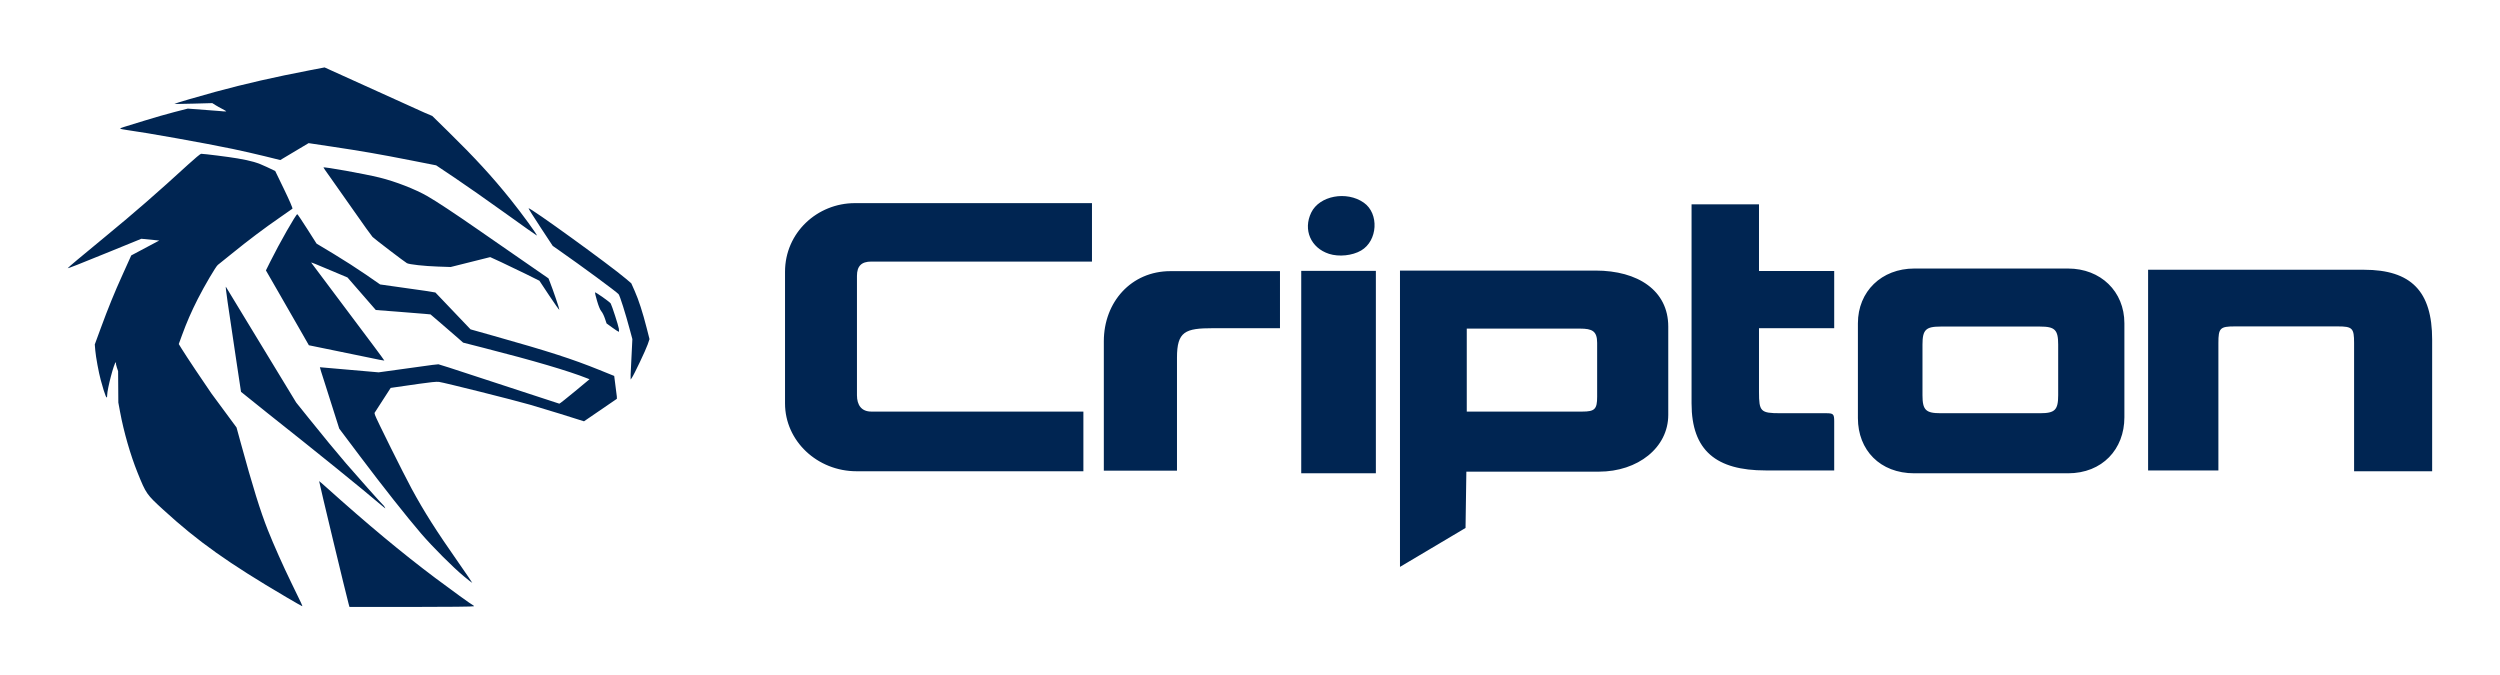
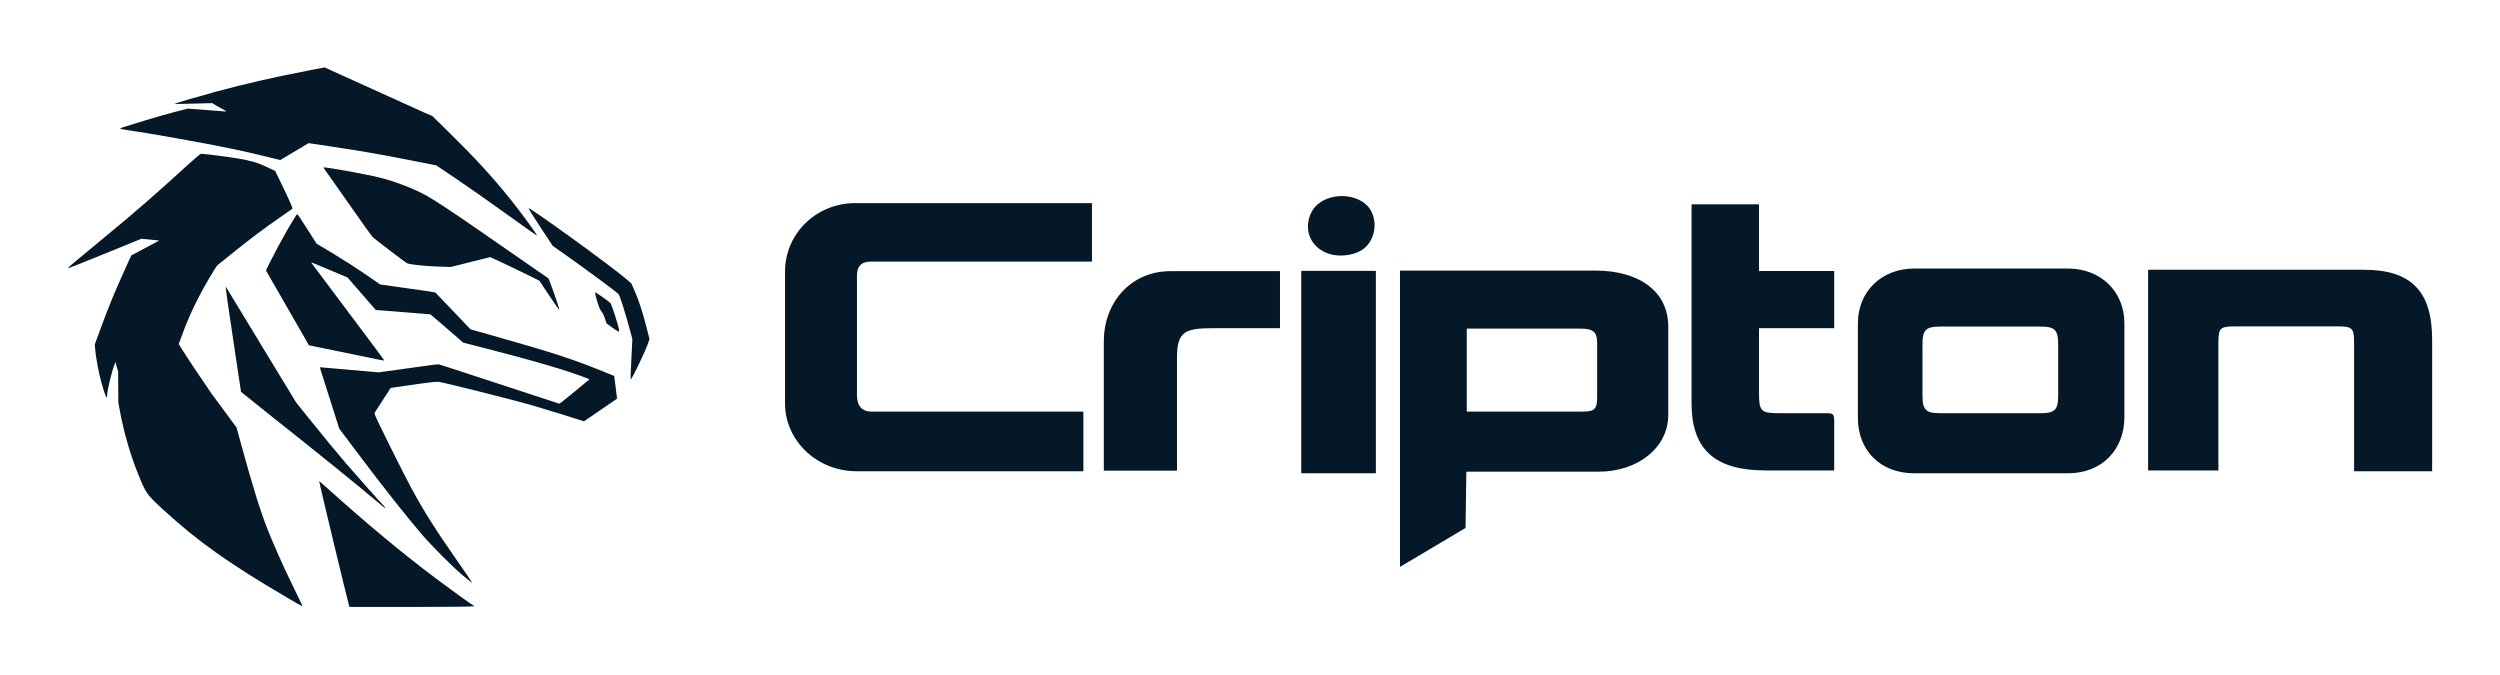
<svg xmlns="http://www.w3.org/2000/svg" width="1517.039" height="409.226" viewBox="-40.923 -40.923 1517.039 409.226" role="img" aria-labelledby="title">
  <g transform="translate(0 0) scale(0.4637124) translate(-277 -158)">
-     <path fill="#002552" fill-rule="evenodd" d="M645.02 860.25 C642.23 850.43 606 699.66 606.35 699.32 C606.45 699.22 610.57 702.77 615.51 707.21 C669.41 755.63 714.59 793.23 758.5 826.2 C779.41 841.9 805.92 861.03 807.74 861.73 C808.43 862 809 862.62 809 863.11 C809 863.62 774.67 864 727.54 864 L646.08 864 L645.02 860.25 Z M563.5 851.24 C487.32 806.42 447.88 778.41 402.5 736.87 C380.56 716.79 379.88 715.81 368.85 688.5 C359.41 665.14 350.7 634.88 345.82 608.5 L343.6 596.5 L343.31 555.5 L341.67 550.63 C340.77 547.96 340.27 545.37 340.57 544.88 C340.87 544.4 340.72 544 340.23 544 C338.15 544 329.05 578.7 329.01 586.75 C328.98 594.32 326.4 588.29 320.57 567 C317.97 557.51 314.15 536.84 313.45 528.49 L312.78 520.48 L320.49 499.49 C330.32 472.71 338.7 452.15 349 429.5 L360.5 403.99 L397.14 384.51 L373.76 382.2 L332.13 399.18 C291.98 415.57 277.8 421.14 277.37 420.7 C277.06 420.4 294.6 405.68 326.98 379.06 C364.95 347.85 394.77 321.88 435.4 284.65 C443.59 277.14 451.01 271 451.9 271 C455.91 271.01 488.7 275.15 499.5 277.03 C517.91 280.22 525.71 282.5 537.79 288.23 L548.88 293.5 L560.63 317.77 C567.59 332.15 571.99 342.37 571.43 342.85 L555.5 353.99 C535.49 367.76 513.4 384.36 492.6 401.29 L473.8 416.41 C471.38 418.13 456.18 443.95 447.55 461 C439.1 477.68 433.06 491.55 426.97 508.23 L422.69 519.96 L426.52 526.23 C431.63 534.58 456.52 571.95 465.33 584.5 L498.29 629.16 L503.67 648.83 C519.48 706.65 529.44 738.7 539.31 763.55 C546.82 782.47 559.41 810.73 569.81 832 C583.93 860.89 584.9 863 584.18 863 C583.8 863 574.49 857.71 563.5 851.24 Z M795.5 823.69 C781.34 811.94 754.67 785.23 739.87 768 C720.97 745.99 689.31 705.95 660.08 667.08 L632.69 630.67 L612.97 568.55 C609.72 558.68 607.19 550.47 607.35 550.31 L684.22 557 L754.5 547.29 L762.5 546.45 L776.5 550.8 L920.69 598 C921.24 598 930.36 590.81 940.95 582.01 L960.21 566.03 L957.35 564.9 C932.39 555 887.59 541.81 822.14 525.09 L794.79 518.1 L788.14 512.22 C784.49 508.99 774.89 500.68 766.81 493.76 L752.13 481.18 L744.54 480.47 C740.37 480.08 724.27 478.79 708.76 477.6 L680.55 475.44 L643.48 432.85 L623.99 424.62 C600.55 414.71 596 412.89 596 413.43 L644.05 477.54 C670.47 512.58 691.93 541.41 691.72 541.61 C691.52 541.81 682.16 540 670.93 537.57 L592.94 521.55 L581.78 502.02 C575.65 491.29 563 469.25 553.68 453.06 L536.73 423.62 L542.47 412.06 C554.4 388.05 576.1 349.96 577.81 350.03 C578.19 350.04 584.01 358.71 590.75 369.3 L603 388.54 L625.75 402.22 C638.26 409.75 656.97 421.77 667.33 428.93 L686.16 441.97 L745 450.29 L758.5 452.5 L804.5 500.74 L835.5 509.48 C907.28 529.72 937.53 539.48 973.13 553.87 L992.5 561.7 L995.92 588.56 L996 591.63 L952.97 621.07 L946.74 619.12 C943.31 618.04 931.73 614.4 921 611.03 L882.5 599.4 C860.93 593.16 769.84 570.32 763 569.44 C760.21 569.08 750.52 570.04 737.5 571.96 L699.99 577.36 L678.82 610.15 L679.48 612.83 C680.38 616.43 716.72 689.55 727.44 709.31 C743.93 739.7 758.91 763.3 789.35 806.88 C799.1 820.84 806.95 832.38 806.79 832.54 C806.63 832.7 801.55 828.72 795.5 823.69 Z M687.5 730.63 C663.9 710.41 602.22 660.51 539.01 610.5 L504.15 582.5 L498.11 542.5 C486.59 466.22 483.47 444.12 484.33 445.02 C484.59 445.28 497.14 465.98 512.23 491 L576.33 596.5 L592.38 616.5 C611.28 640.05 628.88 661.4 641.43 676 C655.31 692.15 688.82 729.77 689.97 730.48 C690.91 731.06 693.42 735.05 692.79 734.96 L687.5 730.63 Z M1013.99 559.97 L1016.26 513.5 L1013.17 502 C1007.19 479.68 999.86 456.5 998.2 454.67 C995.05 451.19 950.76 418.57 919.77 396.91 L912.03 391.5 L895.98 367.12 C887.15 353.71 880.14 342.53 880.39 342.27 C881.94 340.73 986.97 416.74 1007.68 434.39 L1014.85 440.5 L1019.3 450.5 C1024.48 462.14 1029.8 478.58 1035 499 L1038.69 513.5 L1036.32 520.48 C1033.96 527.48 1018.52 559.99 1015.57 564.21 L1014 566.45 L1013.99 559.97 Z M990.01 498.43 L982.52 493.01 L980.26 486.31 C979.02 482.62 976.93 478.46 975.63 477.05 C974.16 475.47 972.05 470.37 970.09 463.62 C968.35 457.64 967.1 452.57 967.32 452.35 C968.01 451.66 986.94 465.01 987.94 466.9 C989.69 470.15 997.92 495.62 998.59 499.85 C998.96 502.13 998.86 503.97 998.38 503.92 C997.9 503.88 994.13 501.41 990.01 498.43 Z M907.54 456.62 L894.63 437.13 L876.56 428.14 L844.36 412.68 L830.22 406.2 L778.5 419.15 L761.5 418.57 C743.85 417.97 724.41 415.83 721.24 414.13 C718.44 412.63 678.81 382.39 676.24 379.79 C674.99 378.53 663.94 363.1 651.67 345.5 L620.7 301.5 C615.93 294.9 612.02 289.23 612.01 288.91 C611.98 287.6 665.81 297.27 685.5 302.12 C706.27 307.23 732.15 317.31 748.23 326.56 C760.09 333.38 783.5 348.84 814 370.01 C828.58 380.12 855.35 398.67 873.5 411.22 L906.5 434.04 L908.36 438.77 C912.55 449.38 921.05 474.36 920.76 475.21 C920.6 475.71 914.65 467.35 907.54 456.62 Z M849.5 348.41 C826.95 332.2 797.48 311.55 784 302.53 L759.5 286.12 L726.19 279.55 C685.43 271.52 661.53 267.37 622.54 261.54 L592.58 257.06 L555.5 279.19 L535 274.13 C523.73 271.34 504.82 267.05 493 264.58 C457.09 257.08 379.49 243.21 355.25 239.96 C350.16 239.27 346 238.4 346 238.02 C346 237.64 348.36 236.64 351.25 235.8 L378 227.56 C389.82 223.87 407.37 218.83 416.99 216.36 L434.49 211.87 L475.94 215.02 C480.58 215.53 484.56 215.77 484.79 215.54 C485.01 215.32 482.8 213.92 479.86 212.43 C476.93 210.94 472.73 208.59 470.54 207.21 L466.56 204.69 L441.59 205.37 C427.85 205.75 416.81 205.86 417.06 205.63 C417.78 204.95 449.98 195.51 470.5 189.95 C510.87 179.03 547.11 170.76 595 161.53 L613.5 157.97 L743.96 217.05 L754.43 221.5 L775.34 242 C810.04 276.01 832.9 300.9 856.66 330.5 C871.98 349.59 892.72 378.06 891.22 377.95 C890.83 377.92 872.05 364.63 849.5 348.41 Z" />
+     <path fill="#051828" fill-rule="evenodd" d="M645.02 860.25 C642.23 850.43 606 699.66 606.35 699.32 C606.45 699.22 610.57 702.77 615.51 707.21 C669.41 755.63 714.59 793.23 758.5 826.2 C779.41 841.9 805.92 861.03 807.74 861.73 C808.43 862 809 862.62 809 863.11 C809 863.62 774.67 864 727.54 864 L646.08 864 L645.02 860.25 Z M563.5 851.24 C487.32 806.42 447.88 778.41 402.5 736.87 C380.56 716.79 379.88 715.81 368.85 688.5 C359.41 665.14 350.7 634.88 345.82 608.5 L343.6 596.5 L343.31 555.5 L341.67 550.63 C340.77 547.96 340.27 545.37 340.57 544.88 C340.87 544.4 340.72 544 340.23 544 C338.15 544 329.05 578.7 329.01 586.75 C328.98 594.32 326.4 588.29 320.57 567 C317.97 557.51 314.15 536.84 313.45 528.49 L312.78 520.48 L320.49 499.49 C330.32 472.71 338.7 452.15 349 429.5 L360.5 403.99 L397.14 384.51 L373.76 382.2 L332.13 399.18 C291.98 415.57 277.8 421.14 277.37 420.7 C277.06 420.4 294.6 405.68 326.98 379.06 C364.95 347.85 394.77 321.88 435.4 284.65 C443.59 277.14 451.01 271 451.9 271 C455.91 271.01 488.7 275.15 499.5 277.03 C517.91 280.22 525.71 282.5 537.79 288.23 L548.88 293.5 L560.63 317.77 C567.59 332.15 571.99 342.37 571.43 342.85 L555.5 353.99 C535.49 367.76 513.4 384.36 492.6 401.29 L473.8 416.41 C471.38 418.13 456.18 443.95 447.55 461 C439.1 477.68 433.06 491.55 426.97 508.23 L422.69 519.96 L426.52 526.23 C431.63 534.58 456.52 571.95 465.33 584.5 L498.29 629.16 L503.67 648.83 C519.48 706.65 529.44 738.7 539.31 763.55 C546.82 782.47 559.41 810.73 569.81 832 C583.93 860.89 584.9 863 584.18 863 C583.8 863 574.49 857.71 563.5 851.24 Z M795.5 823.69 C781.34 811.94 754.67 785.23 739.87 768 C720.97 745.99 689.31 705.95 660.08 667.08 L632.69 630.67 L612.97 568.55 C609.72 558.68 607.19 550.47 607.35 550.31 L684.22 557 L754.5 547.29 L762.5 546.45 L776.5 550.8 L920.69 598 C921.24 598 930.36 590.81 940.95 582.01 L960.21 566.03 L957.35 564.9 C932.39 555 887.59 541.81 822.14 525.09 L794.79 518.1 L788.14 512.22 C784.49 508.99 774.89 500.68 766.81 493.76 L752.13 481.18 L744.54 480.47 C740.37 480.08 724.27 478.79 708.76 477.6 L680.55 475.44 L643.48 432.85 L623.99 424.62 C600.55 414.71 596 412.89 596 413.43 L644.05 477.54 C670.47 512.58 691.93 541.41 691.72 541.61 C691.52 541.81 682.16 540 670.93 537.57 L592.94 521.55 L581.78 502.02 C575.65 491.29 563 469.25 553.68 453.06 L536.73 423.62 L542.47 412.06 C554.4 388.05 576.1 349.96 577.81 350.03 C578.19 350.04 584.01 358.71 590.75 369.3 L603 388.54 L625.75 402.22 C638.26 409.75 656.97 421.77 667.33 428.93 L686.16 441.97 L745 450.29 L758.5 452.5 L804.5 500.74 L835.5 509.48 C907.28 529.72 937.53 539.48 973.13 553.87 L992.5 561.7 L995.92 588.56 L996 591.63 L952.97 621.07 L946.74 619.12 C943.31 618.04 931.73 614.4 921 611.03 L882.5 599.4 C860.93 593.16 769.84 570.32 763 569.44 C760.21 569.08 750.52 570.04 737.5 571.96 L699.99 577.36 L678.82 610.15 L679.48 612.83 C680.38 616.43 716.72 689.55 727.44 709.31 C743.93 739.7 758.91 763.3 789.35 806.88 C799.1 820.84 806.95 832.38 806.79 832.54 C806.63 832.7 801.55 828.72 795.5 823.69 Z M687.5 730.63 C663.9 710.41 602.22 660.51 539.01 610.5 L504.15 582.5 L498.11 542.5 C486.59 466.22 483.47 444.12 484.33 445.02 C484.59 445.28 497.14 465.98 512.23 491 L576.33 596.5 L592.38 616.5 C611.28 640.05 628.88 661.4 641.43 676 C655.31 692.15 688.82 729.77 689.97 730.48 C690.91 731.06 693.42 735.05 692.79 734.96 L687.5 730.63 Z M1013.99 559.97 L1016.26 513.5 L1013.17 502 C1007.19 479.68 999.86 456.5 998.2 454.67 C995.05 451.19 950.76 418.57 919.77 396.91 L912.03 391.5 L895.98 367.12 C887.15 353.71 880.14 342.53 880.39 342.27 C881.94 340.73 986.97 416.74 1007.68 434.39 L1014.85 440.5 L1019.3 450.5 C1024.48 462.14 1029.8 478.58 1035 499 L1038.69 513.5 L1036.32 520.48 C1033.96 527.48 1018.52 559.99 1015.57 564.21 L1014 566.45 L1013.99 559.97 Z M990.01 498.43 L982.52 493.01 L980.26 486.31 C979.02 482.62 976.93 478.46 975.63 477.05 C974.16 475.47 972.05 470.37 970.09 463.62 C968.35 457.64 967.1 452.57 967.32 452.35 C968.01 451.66 986.94 465.01 987.94 466.9 C989.69 470.15 997.92 495.62 998.59 499.85 C998.96 502.13 998.86 503.97 998.38 503.92 C997.9 503.88 994.13 501.41 990.01 498.43 Z M907.54 456.62 L894.63 437.13 L876.56 428.14 L844.36 412.68 L830.22 406.2 L778.5 419.15 L761.5 418.57 C743.85 417.97 724.41 415.83 721.24 414.13 C718.44 412.63 678.81 382.39 676.24 379.79 C674.99 378.53 663.94 363.1 651.67 345.5 L620.7 301.5 C615.93 294.9 612.02 289.23 612.01 288.91 C611.98 287.6 665.81 297.27 685.5 302.12 C706.27 307.23 732.15 317.31 748.23 326.56 C760.09 333.38 783.5 348.84 814 370.01 C828.58 380.12 855.35 398.67 873.5 411.22 L906.5 434.04 L908.36 438.77 C912.55 449.38 921.05 474.36 920.76 475.21 C920.6 475.71 914.65 467.35 907.54 456.62 Z M849.5 348.41 C826.95 332.2 797.48 311.55 784 302.53 L759.5 286.12 L726.19 279.55 C685.43 271.52 661.53 267.37 622.54 261.54 L592.58 257.06 L555.5 279.19 L535 274.13 C523.73 271.34 504.82 267.05 493 264.58 C457.09 257.08 379.49 243.21 355.25 239.96 C350.16 239.27 346 238.4 346 238.02 C346 237.64 348.36 236.64 351.25 235.8 L378 227.56 C389.82 223.87 407.37 218.83 416.99 216.36 L434.49 211.87 L475.94 215.02 C480.58 215.53 484.56 215.77 484.79 215.54 C485.01 215.32 482.8 213.92 479.86 212.43 C476.93 210.94 472.73 208.59 470.54 207.21 L466.56 204.69 L441.59 205.37 C427.85 205.75 416.81 205.86 417.06 205.63 C417.78 204.95 449.98 195.51 470.5 189.95 C510.87 179.03 547.11 170.76 595 161.53 L613.5 157.97 L743.96 217.05 L754.43 221.5 L775.34 242 C810.04 276.01 832.9 300.9 856.66 330.5 C871.98 349.59 892.72 378.06 891.22 377.95 C890.83 377.92 872.05 364.63 849.5 348.41 Z" />
  </g>
  <g transform="translate(435.1941 77.87698) scale(0.9920635) translate(-125 -880)">
-     <path fill="#002552" fill-rule="evenodd" d="M168 884.5 L313 884.5 L313 920.25 L178 920.25 C172 920.25 169.25 923 169.25 929 L169.25 1002 C169.25 1008 172 1012 178 1012 L307.75 1012 L307.75 1048.5 L169 1048.5 C145 1048.5 125.25 1030 125.25 1007 L125.25 926.5 C125.25 902.5 145 884.5 168 884.5 Z M320.25 1048.15 L320.25 969 C320.25 945 337 926.1 361 926.1 L428 926.1 L428 961 L387 961 C370 961 365 963 365 979 L365 1048.15 L320.25 1048.15 Z M441 925.95 L486.65 925.95 L486.65 1049.75 L441 1049.75 Z M501.4 925.75 L621 925.75 C647 925.75 665.5 938 665.5 960 L665.5 1014 C665.5 1034 647 1048.75 623 1048.75 L542 1048.75 L541.5 1083.18 L501.4 1107 Z M542.25 961.25 L611.5 961.25 C619 961.25 622 962.75 622 970 L622 1003 C622 1010.5 620.5 1012 613 1012 L542.25 1012 Z M679.75 885.25 L721 885.25 L721 926 L767 926 L767 961 L721 961 L721 1000 C721 1012 722 1013 734 1013 L762 1013 C766.5 1013 767 1013.5 767 1018 L767 1048 L725 1048 C695 1048 679.75 1036 679.75 1007 Z M816 924.5 L910 924.5 C930 924.5 944.5 938.5 944.5 958 L944.5 1015.5 C944.5 1035 931 1049.75 910 1049.75 L816 1049.75 C795 1049.75 781.5 1035.5 781.5 1016 L781.5 958 C781.5 938.5 796 924.5 816 924.5 Z M832 960 L893 960 C902 960 904 962 904 971 L904 1002 C904 1011 902 1013 893 1013 L832 1013 C823 1013 821 1011 821 1002 L821 971 C821 962 823 960 832 960 Z M959 925.25 L1091 925.25 C1120 925.25 1132.75 938.5 1132.75 968 L1132.75 1048.5 L1085 1048.5 L1085 970 C1085 961 1084 959.9 1075 959.9 L1012 959.9 C1003 959.9 1002 961 1002 970 L1002 1048 L959 1048 Z M458.00 915.52C446.83 911.90 442.02 900.78 447.10 890.30C452.10 879.96 468.72 876.82 479.27 884.22C488.75 890.87 487.81 907.51 477.63 913.48C472.28 916.61 464.04 917.47 458.00 915.52Z" />
+     <path fill="#051828" fill-rule="evenodd" d="M168 884.5 L313 884.5 L313 920.25 L178 920.25 C172 920.25 169.25 923 169.25 929 L169.25 1002 C169.25 1008 172 1012 178 1012 L307.75 1012 L307.75 1048.5 L169 1048.5 C145 1048.5 125.25 1030 125.25 1007 L125.25 926.5 C125.25 902.5 145 884.5 168 884.5 Z M320.25 1048.15 L320.25 969 C320.25 945 337 926.1 361 926.1 L428 926.1 L428 961 L387 961 C370 961 365 963 365 979 L365 1048.15 L320.25 1048.15 Z M441 925.95 L486.65 925.95 L486.65 1049.75 L441 1049.75 Z M501.4 925.75 L621 925.75 C647 925.75 665.5 938 665.5 960 L665.5 1014 C665.5 1034 647 1048.75 623 1048.75 L542 1048.75 L541.5 1083.18 L501.4 1107 Z M542.25 961.25 L611.5 961.25 C619 961.25 622 962.75 622 970 L622 1003 C622 1010.5 620.5 1012 613 1012 L542.25 1012 Z M679.75 885.25 L721 885.25 L721 926 L767 926 L767 961 L721 961 L721 1000 C721 1012 722 1013 734 1013 L762 1013 C766.5 1013 767 1013.5 767 1018 L767 1048 L725 1048 C695 1048 679.75 1036 679.75 1007 Z M816 924.5 L910 924.5 C930 924.5 944.5 938.5 944.5 958 L944.5 1015.5 C944.5 1035 931 1049.75 910 1049.75 L816 1049.75 C795 1049.75 781.5 1035.5 781.5 1016 L781.5 958 C781.5 938.5 796 924.5 816 924.5 Z M832 960 L893 960 C902 960 904 962 904 971 L904 1002 C904 1011 902 1013 893 1013 L832 1013 C823 1013 821 1011 821 1002 L821 971 C821 962 823 960 832 960 Z M959 925.25 L1091 925.25 C1120 925.25 1132.75 938.5 1132.75 968 L1132.75 1048.5 L1085 1048.5 L1085 970 C1085 961 1084 959.9 1075 959.9 L1012 959.9 C1003 959.9 1002 961 1002 970 L1002 1048 L959 1048 Z M458.00 915.52C446.83 911.90 442.02 900.78 447.10 890.30C452.10 879.96 468.72 876.82 479.27 884.22C488.75 890.87 487.81 907.51 477.63 913.48C472.28 916.61 464.04 917.47 458.00 915.52Z" />
  </g>
</svg>
